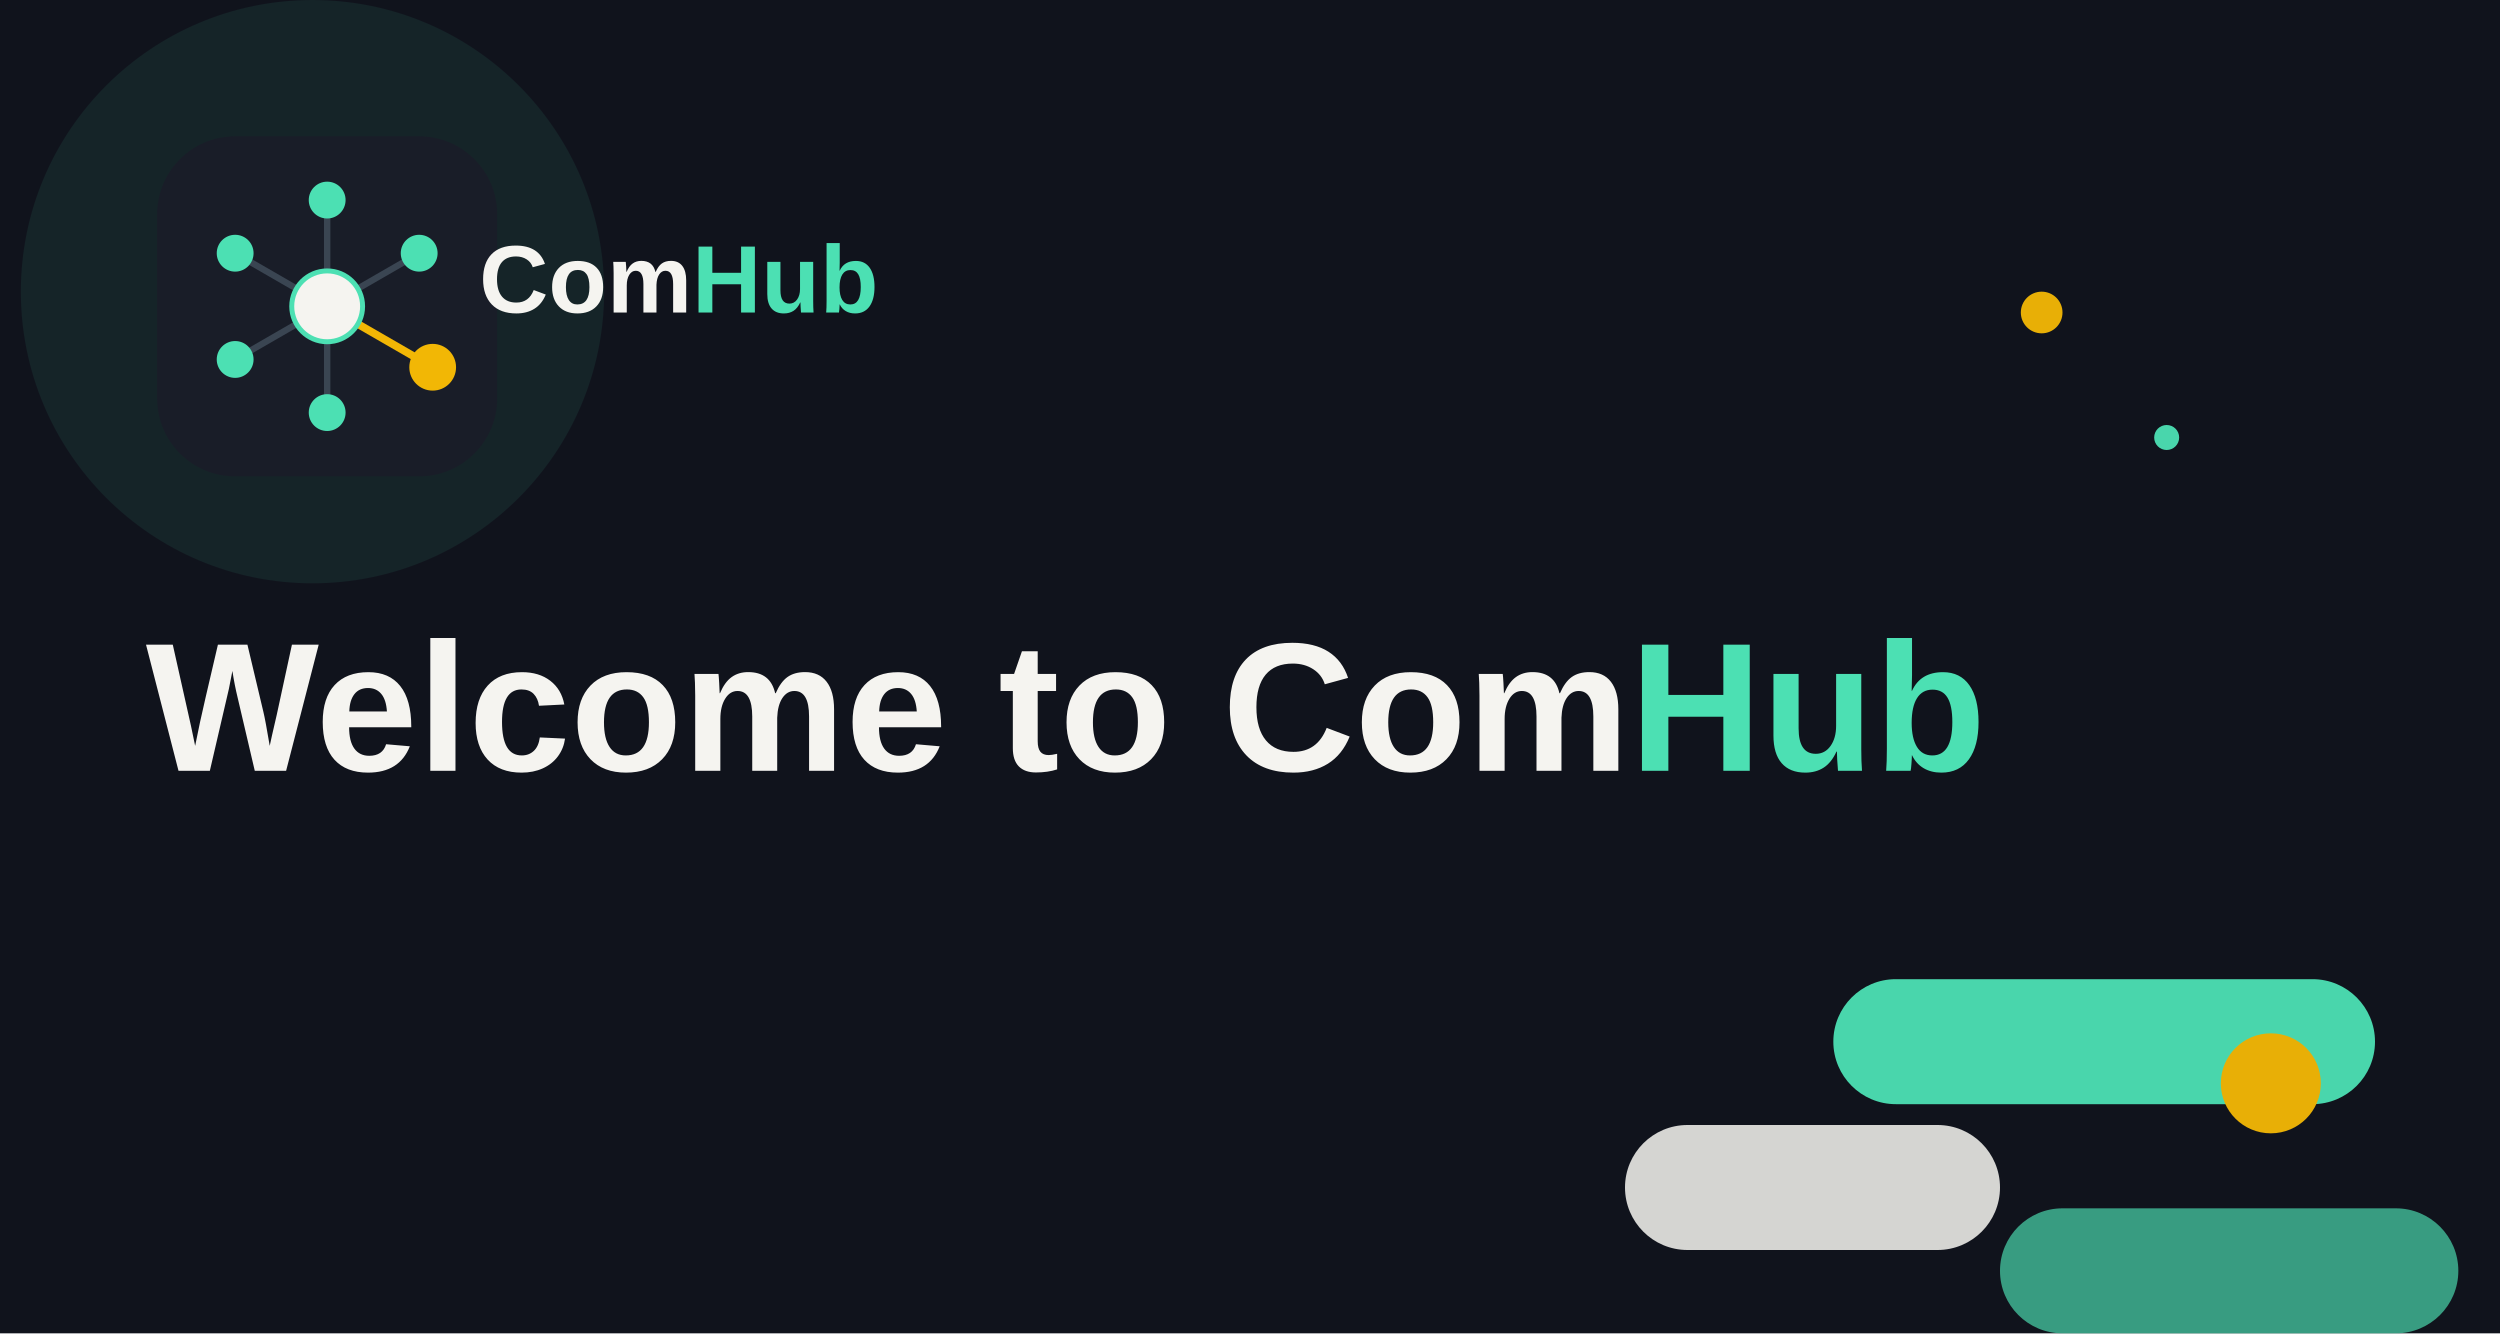
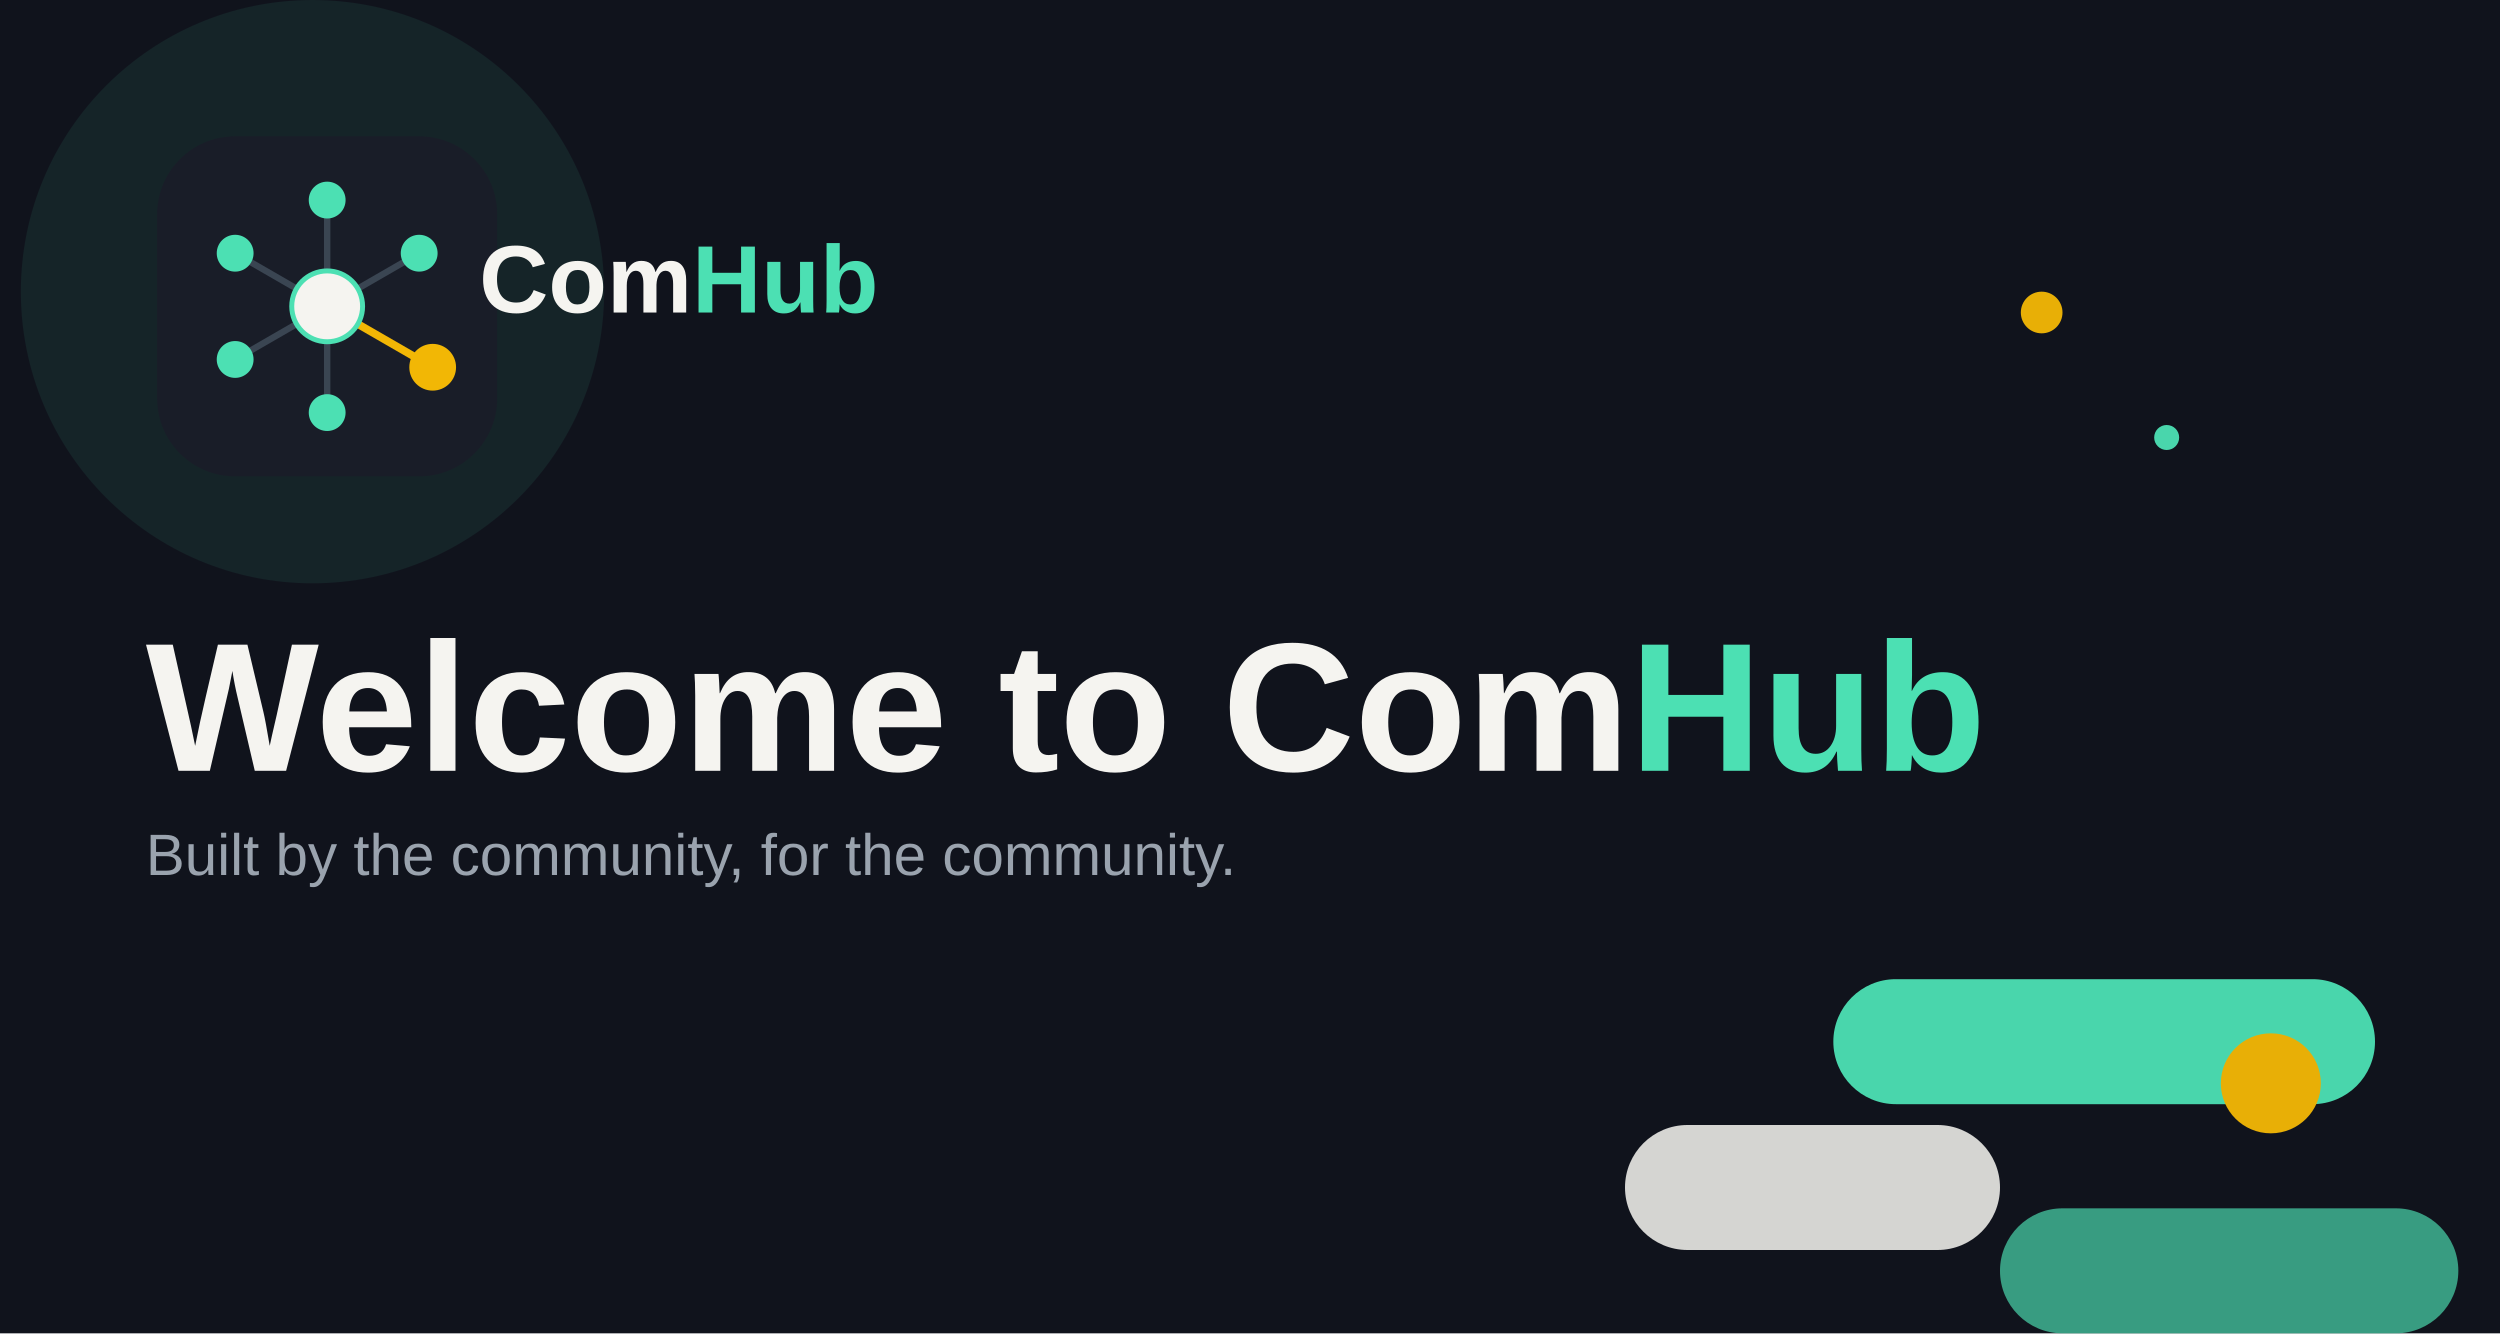
<svg xmlns="http://www.w3.org/2000/svg" width="1200" height="640" viewBox="0 0 1200 640">
  <rect x="0" y="0" width="1200" height="640" fill="#10131C" />
  <circle cx="150" cy="140" r="140" fill="#4CE0B3" opacity="0.08" />
  <g transform="translate(70,60) scale(0.34)">
    <rect x="16" y="16" width="480" height="480" rx="110" fill="#191D28" />
    <line x1="256" y1="256" x2="256" y2="106" stroke="#3A4552" stroke-width="9" stroke-linecap="round" />
    <line x1="256" y1="256" x2="385.9" y2="181" stroke="#3A4552" stroke-width="9" stroke-linecap="round" />
    <line x1="256" y1="256" x2="256" y2="406" stroke="#3A4552" stroke-width="9" stroke-linecap="round" />
    <line x1="256" y1="256" x2="126.1" y2="331" stroke="#3A4552" stroke-width="9" stroke-linecap="round" />
    <line x1="256" y1="256" x2="126.1" y2="181" stroke="#3A4552" stroke-width="9" stroke-linecap="round" />
    <line x1="256" y1="256" x2="404.95" y2="342" stroke="#F2B705" stroke-width="11" stroke-linecap="round" />
    <circle cx="256" cy="106" r="26" fill="#4CE0B3" />
    <circle cx="385.9" cy="181" r="26" fill="#4CE0B3" />
    <circle cx="256" cy="406" r="26" fill="#4CE0B3" />
    <circle cx="126.1" cy="331" r="26" fill="#4CE0B3" />
    <circle cx="126.1" cy="181" r="26" fill="#4CE0B3" />
    <circle cx="404.95" cy="342" r="33" fill="#F2B705" />
    <circle cx="256" cy="256" r="50" fill="#F5F4F0" />
    <circle cx="256" cy="256" r="50" fill="none" stroke="#4CE0B3" stroke-width="7" />
  </g>
  <text x="230" y="150" font-family="'Segoe UI', Arial, Helvetica, sans-serif" font-size="46" font-weight="800" fill="#F5F4F0">Com<tspan fill="#4CE0B3">Hub</tspan>
  </text>
  <text x="70" y="370" font-family="'Segoe UI', Arial, Helvetica, sans-serif" font-size="88" font-weight="800" fill="#F5F4F0">Welcome to Com<tspan fill="#4CE0B3">Hub</tspan>
  </text>
+   <text x="70" y="420" font-family="'Segoe UI', Arial, Helvetica, sans-serif" font-size="28" fill="#9AA3AE">Built by the community, for the community.</text>
  <g opacity="0.95">
    <circle cx="980" cy="150" r="10" fill="#F2B705" />
    <circle cx="1040" cy="210" r="6" fill="#4CE0B3" />
    <rect x="880" y="470" width="260" height="60" rx="30" fill="#4CE0B3" />
    <rect x="780" y="540" width="180" height="60" rx="30" fill="#F5F4F0" opacity="0.9" />
    <circle cx="1090" cy="520" r="24" fill="#F2B705" />
    <rect x="960" y="580" width="220" height="60" rx="30" fill="#4CE0B3" opacity="0.7" />
  </g>
</svg>
